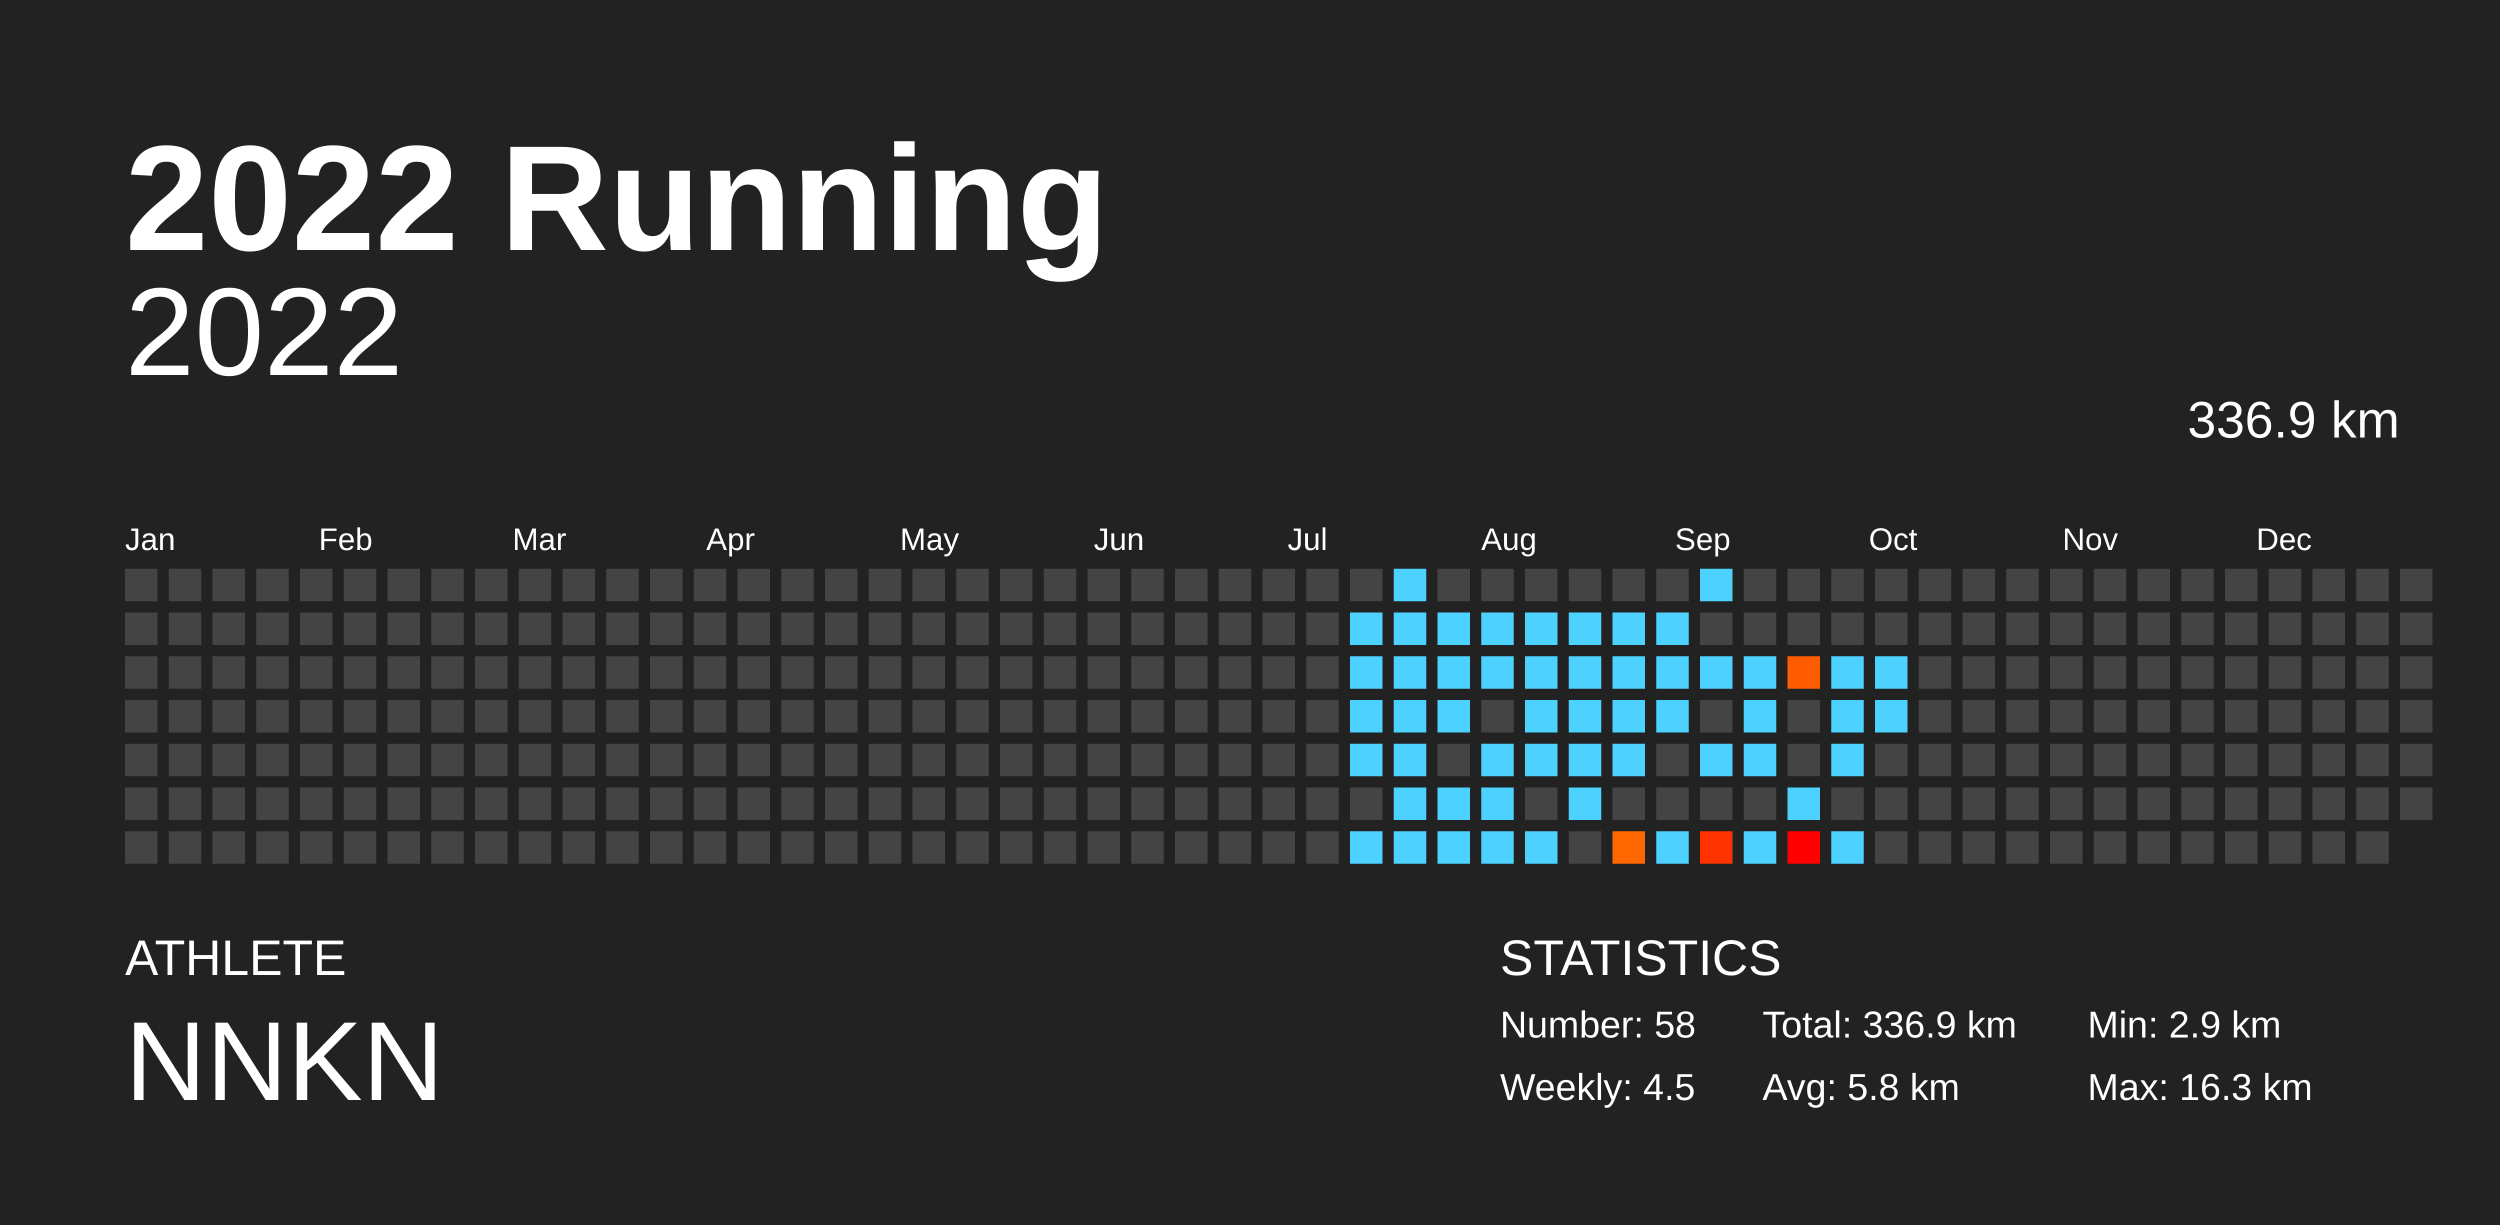
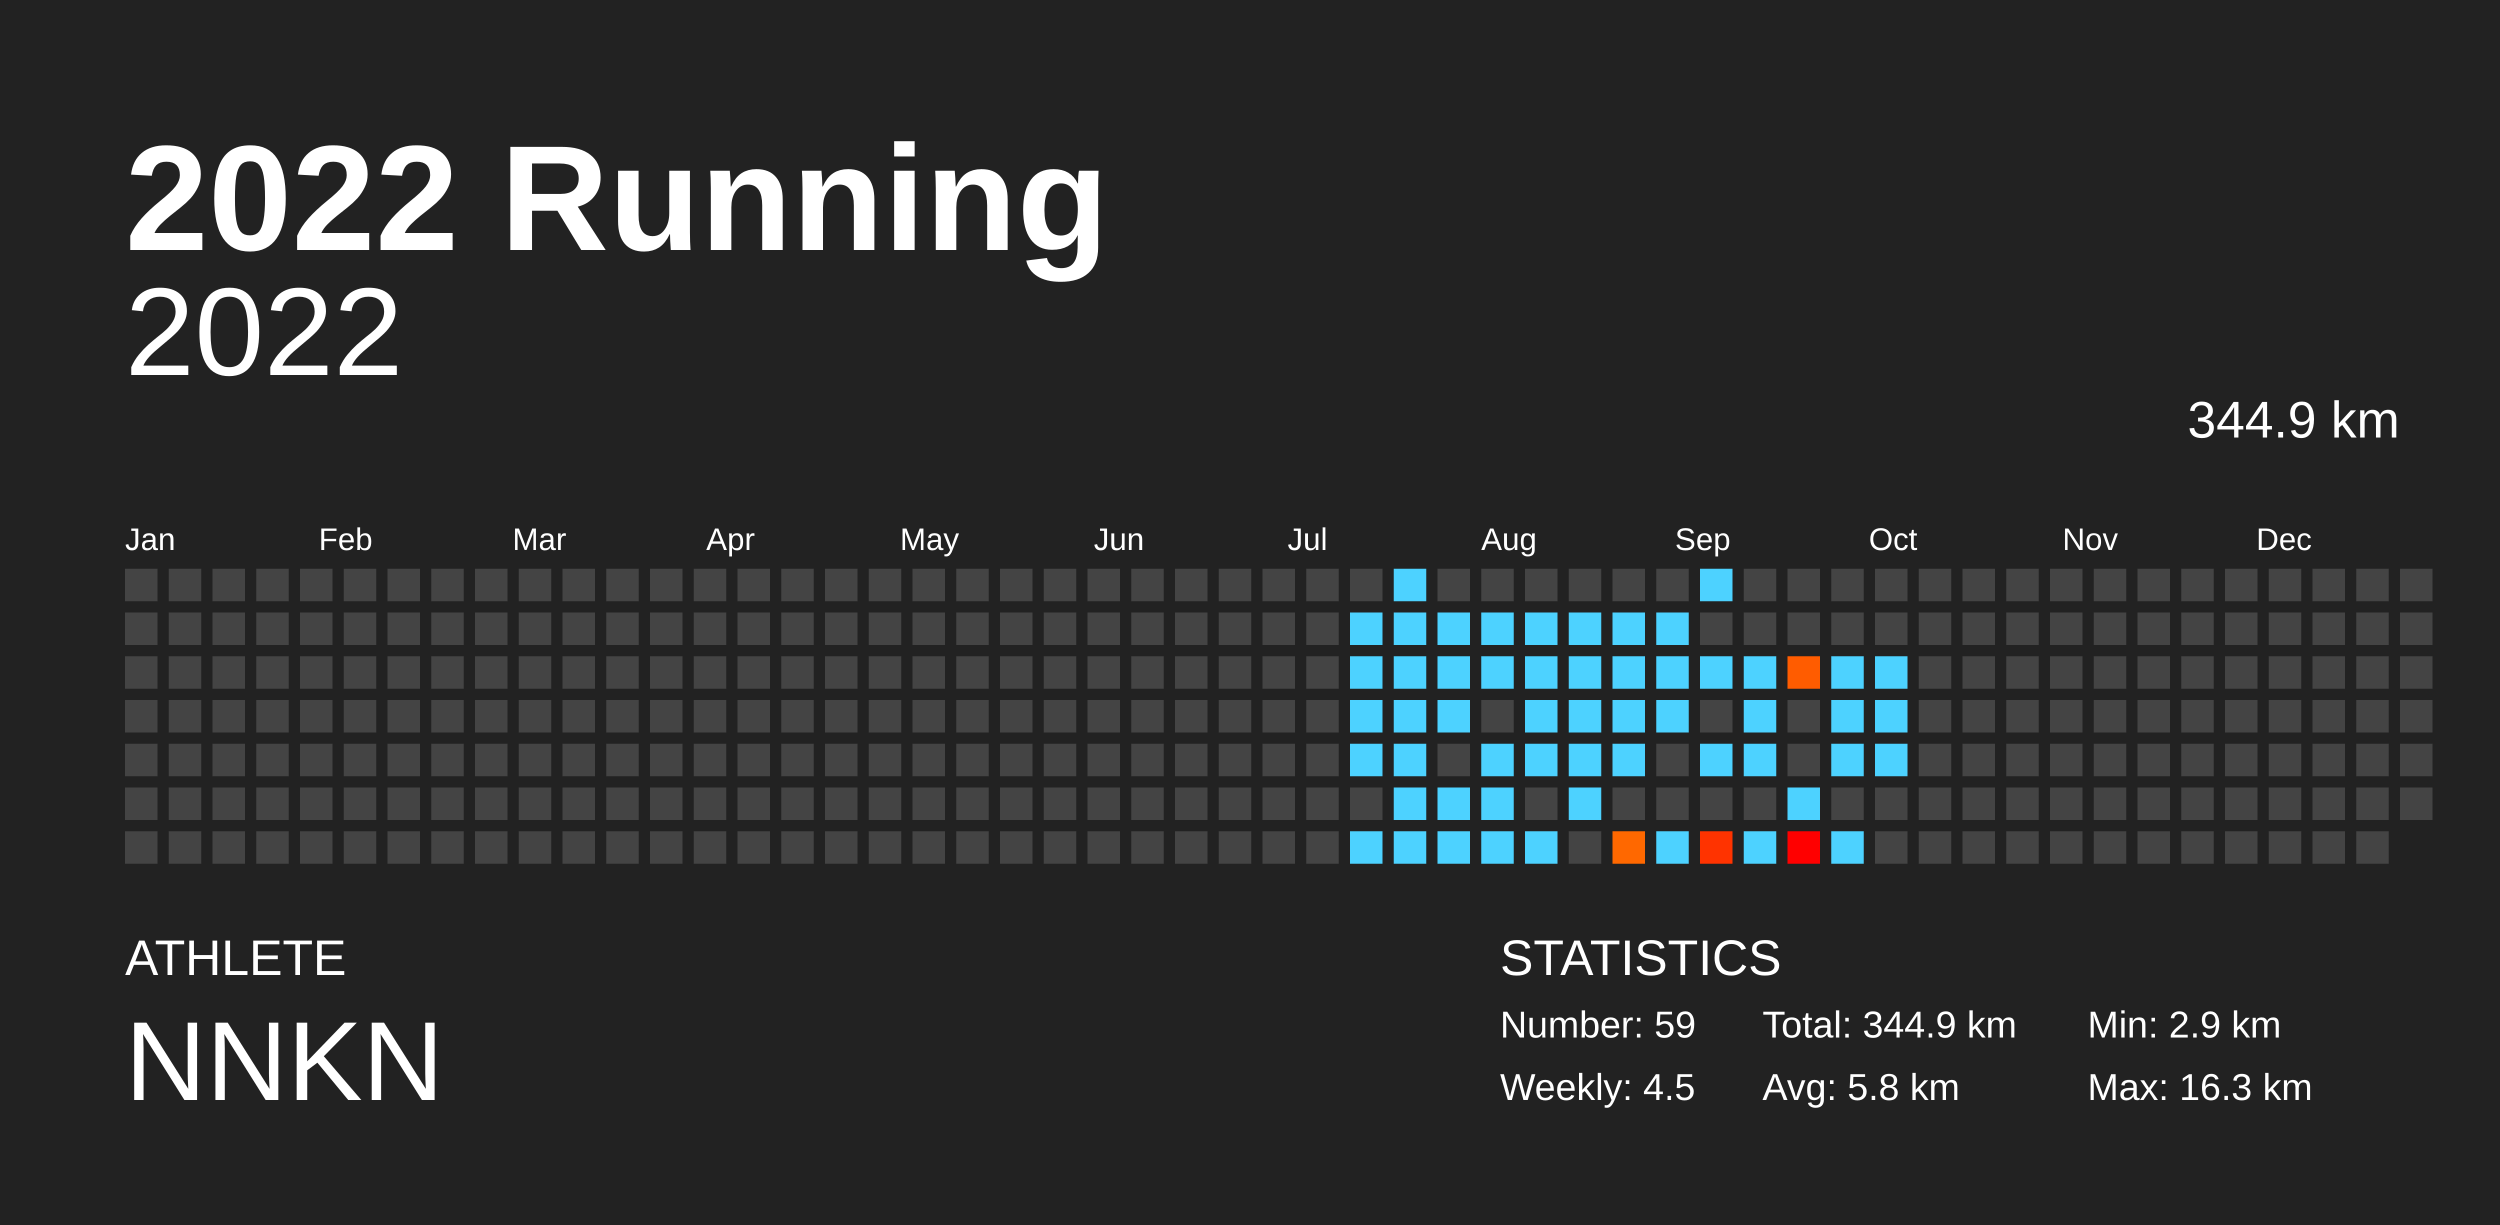
<svg xmlns="http://www.w3.org/2000/svg" baseProfile="full" height="98mm" version="1.1" viewBox="0,0,200,98" width="200mm">
  <defs />
  <rect fill="#222222" height="98" width="200" x="0" y="0" />
  <text fill="#FFFFFF" style="font-size:12px; font-family:Arial; font-weight:bold;" x="10" y="20">2022 Running</text>
  <text fill="#FFFFFF" style="font-size:4px; font-family:Arial" x="10" y="78">ATHLETE</text>
  <text fill="#FFFFFF" style="font-size:9px; font-family:Arial" x="10" y="88">NNKN</text>
  <text fill="#FFFFFF" style="font-size:4px; font-family:Arial" x="120" y="78">STATISTICS</text>
-   <text fill="#FFFFFF" style="font-size:3px; font-family:Arial" x="120" y="83">Number: 58</text>
+   <text fill="#FFFFFF" style="font-size:3px; font-family:Arial" x="120" y="83">Number: 59</text>
  <text fill="#FFFFFF" style="font-size:3px; font-family:Arial" x="120" y="88">Weekly: 4.5</text>
-   <text fill="#FFFFFF" style="font-size:3px; font-family:Arial" x="141" y="83">Total: 336.9 km</text>
+   <text fill="#FFFFFF" style="font-size:3px; font-family:Arial" x="141" y="83">Total: 344.9 km</text>
  <text fill="#FFFFFF" style="font-size:3px; font-family:Arial" x="141" y="88">Avg: 5.8 km</text>
  <text fill="#FFFFFF" style="font-size:3px; font-family:Arial" x="167" y="83">Min: 2.9 km</text>
  <text fill="#FFFFFF" style="font-size:3px; font-family:Arial" x="167" y="88">Max: 16.3 km</text>
  <text alignment-baseline="hanging" fill="#FFFFFF" style="font-size:10.0px; font-family:Arial;" x="10" y="30">2022</text>
-   <text alignment-baseline="hanging" fill="#FFFFFF" style="font-size:4.125px; font-family:Arial;" x="175" y="35">336.9 km</text>
+   <text alignment-baseline="hanging" fill="#FFFFFF" style="font-size:4.125px; font-family:Arial;" x="175" y="35">344.9 km</text>
  <text fill="#FFFFFF" style="font-size:2.5px; font-family:Arial" x="10.0" y="44">Jan</text>
  <text fill="#FFFFFF" style="font-size:2.5px; font-family:Arial" x="25.5" y="44">Feb</text>
  <text fill="#FFFFFF" style="font-size:2.5px; font-family:Arial" x="41.0" y="44">Mar</text>
  <text fill="#FFFFFF" style="font-size:2.5px; font-family:Arial" x="56.5" y="44">Apr</text>
  <text fill="#FFFFFF" style="font-size:2.5px; font-family:Arial" x="72.0" y="44">May</text>
  <text fill="#FFFFFF" style="font-size:2.5px; font-family:Arial" x="87.5" y="44">Jun</text>
  <text fill="#FFFFFF" style="font-size:2.5px; font-family:Arial" x="103.0" y="44">Jul</text>
  <text fill="#FFFFFF" style="font-size:2.5px; font-family:Arial" x="118.5" y="44">Aug</text>
  <text fill="#FFFFFF" style="font-size:2.5px; font-family:Arial" x="134.0" y="44">Sep</text>
  <text fill="#FFFFFF" style="font-size:2.5px; font-family:Arial" x="149.5" y="44">Oct</text>
  <text fill="#FFFFFF" style="font-size:2.5px; font-family:Arial" x="165.0" y="44">Nov</text>
  <text fill="#FFFFFF" style="font-size:2.5px; font-family:Arial" x="180.5" y="44">Dec</text>
  <rect fill="#444444" height="2.6" width="2.6" x="10.0" y="45.5" />
  <rect fill="#444444" height="2.6" width="2.6" x="10.0" y="49.0" />
  <rect fill="#444444" height="2.6" width="2.6" x="10.0" y="52.5" />
  <rect fill="#444444" height="2.6" width="2.6" x="10.0" y="56.0" />
  <rect fill="#444444" height="2.6" width="2.6" x="10.0" y="59.5" />
  <rect fill="#444444" height="2.6" width="2.6" x="10.0" y="63.0" />
  <rect fill="#444444" height="2.6" width="2.6" x="10.0" y="66.5" />
  <rect fill="#444444" height="2.6" width="2.6" x="13.5" y="45.5" />
  <rect fill="#444444" height="2.6" width="2.6" x="13.5" y="49.0" />
  <rect fill="#444444" height="2.6" width="2.6" x="13.5" y="52.5" />
  <rect fill="#444444" height="2.6" width="2.6" x="13.5" y="56.0" />
  <rect fill="#444444" height="2.6" width="2.6" x="13.5" y="59.5" />
  <rect fill="#444444" height="2.6" width="2.6" x="13.5" y="63.0" />
  <rect fill="#444444" height="2.6" width="2.6" x="13.5" y="66.5" />
  <rect fill="#444444" height="2.6" width="2.6" x="17.0" y="45.5" />
  <rect fill="#444444" height="2.6" width="2.6" x="17.0" y="49.0" />
  <rect fill="#444444" height="2.6" width="2.6" x="17.0" y="52.5" />
  <rect fill="#444444" height="2.6" width="2.6" x="17.0" y="56.0" />
  <rect fill="#444444" height="2.6" width="2.6" x="17.0" y="59.5" />
  <rect fill="#444444" height="2.6" width="2.6" x="17.0" y="63.0" />
  <rect fill="#444444" height="2.6" width="2.6" x="17.0" y="66.5" />
  <rect fill="#444444" height="2.6" width="2.6" x="20.5" y="45.5" />
  <rect fill="#444444" height="2.6" width="2.6" x="20.5" y="49.0" />
  <rect fill="#444444" height="2.6" width="2.6" x="20.5" y="52.5" />
  <rect fill="#444444" height="2.6" width="2.6" x="20.5" y="56.0" />
  <rect fill="#444444" height="2.6" width="2.6" x="20.5" y="59.5" />
  <rect fill="#444444" height="2.6" width="2.6" x="20.5" y="63.0" />
  <rect fill="#444444" height="2.6" width="2.6" x="20.5" y="66.5" />
  <rect fill="#444444" height="2.6" width="2.6" x="24.0" y="45.5" />
  <rect fill="#444444" height="2.6" width="2.6" x="24.0" y="49.0" />
  <rect fill="#444444" height="2.6" width="2.6" x="24.0" y="52.5" />
  <rect fill="#444444" height="2.6" width="2.6" x="24.0" y="56.0" />
  <rect fill="#444444" height="2.6" width="2.6" x="24.0" y="59.5" />
  <rect fill="#444444" height="2.6" width="2.6" x="24.0" y="63.0" />
  <rect fill="#444444" height="2.6" width="2.6" x="24.0" y="66.5" />
  <rect fill="#444444" height="2.6" width="2.6" x="27.5" y="45.5" />
  <rect fill="#444444" height="2.6" width="2.6" x="27.5" y="49.0" />
  <rect fill="#444444" height="2.6" width="2.6" x="27.5" y="52.5" />
  <rect fill="#444444" height="2.6" width="2.6" x="27.5" y="56.0" />
  <rect fill="#444444" height="2.6" width="2.6" x="27.5" y="59.5" />
  <rect fill="#444444" height="2.6" width="2.6" x="27.5" y="63.0" />
  <rect fill="#444444" height="2.6" width="2.6" x="27.5" y="66.5" />
  <rect fill="#444444" height="2.6" width="2.6" x="31.0" y="45.5" />
  <rect fill="#444444" height="2.6" width="2.6" x="31.0" y="49.0" />
  <rect fill="#444444" height="2.6" width="2.6" x="31.0" y="52.5" />
  <rect fill="#444444" height="2.6" width="2.6" x="31.0" y="56.0" />
  <rect fill="#444444" height="2.6" width="2.6" x="31.0" y="59.5" />
  <rect fill="#444444" height="2.6" width="2.6" x="31.0" y="63.0" />
  <rect fill="#444444" height="2.6" width="2.6" x="31.0" y="66.5" />
  <rect fill="#444444" height="2.6" width="2.6" x="34.5" y="45.5" />
  <rect fill="#444444" height="2.6" width="2.6" x="34.5" y="49.0" />
  <rect fill="#444444" height="2.6" width="2.6" x="34.5" y="52.5" />
  <rect fill="#444444" height="2.6" width="2.6" x="34.5" y="56.0" />
  <rect fill="#444444" height="2.6" width="2.6" x="34.5" y="59.5" />
  <rect fill="#444444" height="2.6" width="2.6" x="34.5" y="63.0" />
  <rect fill="#444444" height="2.6" width="2.6" x="34.5" y="66.5" />
  <rect fill="#444444" height="2.6" width="2.6" x="38.0" y="45.5" />
  <rect fill="#444444" height="2.6" width="2.6" x="38.0" y="49.0" />
  <rect fill="#444444" height="2.6" width="2.6" x="38.0" y="52.5" />
  <rect fill="#444444" height="2.6" width="2.6" x="38.0" y="56.0" />
  <rect fill="#444444" height="2.6" width="2.6" x="38.0" y="59.5" />
  <rect fill="#444444" height="2.6" width="2.6" x="38.0" y="63.0" />
  <rect fill="#444444" height="2.6" width="2.6" x="38.0" y="66.5" />
  <rect fill="#444444" height="2.6" width="2.6" x="41.5" y="45.5" />
  <rect fill="#444444" height="2.6" width="2.6" x="41.5" y="49.0" />
  <rect fill="#444444" height="2.6" width="2.6" x="41.5" y="52.5" />
  <rect fill="#444444" height="2.6" width="2.6" x="41.5" y="56.0" />
  <rect fill="#444444" height="2.6" width="2.6" x="41.5" y="59.5" />
  <rect fill="#444444" height="2.6" width="2.6" x="41.5" y="63.0" />
  <rect fill="#444444" height="2.6" width="2.6" x="41.5" y="66.5" />
  <rect fill="#444444" height="2.6" width="2.6" x="45.0" y="45.5" />
  <rect fill="#444444" height="2.6" width="2.6" x="45.0" y="49.0" />
  <rect fill="#444444" height="2.6" width="2.6" x="45.0" y="52.5" />
  <rect fill="#444444" height="2.6" width="2.6" x="45.0" y="56.0" />
  <rect fill="#444444" height="2.6" width="2.6" x="45.0" y="59.5" />
  <rect fill="#444444" height="2.6" width="2.6" x="45.0" y="63.0" />
  <rect fill="#444444" height="2.6" width="2.6" x="45.0" y="66.5" />
  <rect fill="#444444" height="2.6" width="2.6" x="48.5" y="45.5" />
  <rect fill="#444444" height="2.6" width="2.6" x="48.5" y="49.0" />
  <rect fill="#444444" height="2.6" width="2.6" x="48.5" y="52.5" />
  <rect fill="#444444" height="2.6" width="2.6" x="48.5" y="56.0" />
  <rect fill="#444444" height="2.6" width="2.6" x="48.5" y="59.5" />
  <rect fill="#444444" height="2.6" width="2.6" x="48.5" y="63.0" />
  <rect fill="#444444" height="2.6" width="2.6" x="48.5" y="66.5" />
  <rect fill="#444444" height="2.6" width="2.6" x="52.0" y="45.5" />
  <rect fill="#444444" height="2.6" width="2.6" x="52.0" y="49.0" />
  <rect fill="#444444" height="2.6" width="2.6" x="52.0" y="52.5" />
  <rect fill="#444444" height="2.6" width="2.6" x="52.0" y="56.0" />
  <rect fill="#444444" height="2.6" width="2.6" x="52.0" y="59.5" />
  <rect fill="#444444" height="2.6" width="2.6" x="52.0" y="63.0" />
  <rect fill="#444444" height="2.6" width="2.6" x="52.0" y="66.5" />
  <rect fill="#444444" height="2.6" width="2.6" x="55.5" y="45.5" />
  <rect fill="#444444" height="2.6" width="2.6" x="55.5" y="49.0" />
  <rect fill="#444444" height="2.6" width="2.6" x="55.5" y="52.5" />
  <rect fill="#444444" height="2.6" width="2.6" x="55.5" y="56.0" />
  <rect fill="#444444" height="2.6" width="2.6" x="55.5" y="59.5" />
  <rect fill="#444444" height="2.6" width="2.6" x="55.5" y="63.0" />
  <rect fill="#444444" height="2.6" width="2.6" x="55.5" y="66.5" />
  <rect fill="#444444" height="2.6" width="2.6" x="59.0" y="45.5" />
  <rect fill="#444444" height="2.6" width="2.6" x="59.0" y="49.0" />
  <rect fill="#444444" height="2.6" width="2.6" x="59.0" y="52.5" />
  <rect fill="#444444" height="2.6" width="2.6" x="59.0" y="56.0" />
  <rect fill="#444444" height="2.6" width="2.6" x="59.0" y="59.5" />
  <rect fill="#444444" height="2.6" width="2.6" x="59.0" y="63.0" />
  <rect fill="#444444" height="2.6" width="2.6" x="59.0" y="66.5" />
  <rect fill="#444444" height="2.6" width="2.6" x="62.5" y="45.5" />
  <rect fill="#444444" height="2.6" width="2.6" x="62.5" y="49.0" />
  <rect fill="#444444" height="2.6" width="2.6" x="62.5" y="52.5" />
  <rect fill="#444444" height="2.6" width="2.6" x="62.5" y="56.0" />
  <rect fill="#444444" height="2.6" width="2.6" x="62.5" y="59.5" />
  <rect fill="#444444" height="2.6" width="2.6" x="62.5" y="63.0" />
  <rect fill="#444444" height="2.6" width="2.6" x="62.5" y="66.5" />
  <rect fill="#444444" height="2.6" width="2.6" x="66.0" y="45.5" />
  <rect fill="#444444" height="2.6" width="2.6" x="66.0" y="49.0" />
  <rect fill="#444444" height="2.6" width="2.6" x="66.0" y="52.5" />
  <rect fill="#444444" height="2.6" width="2.6" x="66.0" y="56.0" />
  <rect fill="#444444" height="2.6" width="2.6" x="66.0" y="59.5" />
  <rect fill="#444444" height="2.6" width="2.6" x="66.0" y="63.0" />
  <rect fill="#444444" height="2.6" width="2.6" x="66.0" y="66.5" />
  <rect fill="#444444" height="2.6" width="2.6" x="69.5" y="45.5" />
  <rect fill="#444444" height="2.6" width="2.6" x="69.5" y="49.0" />
  <rect fill="#444444" height="2.6" width="2.6" x="69.5" y="52.5" />
  <rect fill="#444444" height="2.6" width="2.6" x="69.5" y="56.0" />
  <rect fill="#444444" height="2.6" width="2.6" x="69.5" y="59.5" />
  <rect fill="#444444" height="2.6" width="2.6" x="69.5" y="63.0" />
  <rect fill="#444444" height="2.6" width="2.6" x="69.5" y="66.5" />
  <rect fill="#444444" height="2.6" width="2.6" x="73.0" y="45.5" />
  <rect fill="#444444" height="2.6" width="2.6" x="73.0" y="49.0" />
  <rect fill="#444444" height="2.6" width="2.6" x="73.0" y="52.5" />
  <rect fill="#444444" height="2.6" width="2.6" x="73.0" y="56.0" />
  <rect fill="#444444" height="2.6" width="2.6" x="73.0" y="59.5" />
  <rect fill="#444444" height="2.6" width="2.6" x="73.0" y="63.0" />
  <rect fill="#444444" height="2.6" width="2.6" x="73.0" y="66.5" />
  <rect fill="#444444" height="2.6" width="2.6" x="76.5" y="45.5" />
  <rect fill="#444444" height="2.6" width="2.6" x="76.5" y="49.0" />
  <rect fill="#444444" height="2.6" width="2.6" x="76.5" y="52.5" />
  <rect fill="#444444" height="2.6" width="2.6" x="76.5" y="56.0" />
  <rect fill="#444444" height="2.6" width="2.6" x="76.5" y="59.5" />
  <rect fill="#444444" height="2.6" width="2.6" x="76.5" y="63.0" />
  <rect fill="#444444" height="2.6" width="2.6" x="76.5" y="66.5" />
  <rect fill="#444444" height="2.6" width="2.6" x="80.0" y="45.5" />
  <rect fill="#444444" height="2.6" width="2.6" x="80.0" y="49.0" />
  <rect fill="#444444" height="2.6" width="2.6" x="80.0" y="52.5" />
  <rect fill="#444444" height="2.6" width="2.6" x="80.0" y="56.0" />
  <rect fill="#444444" height="2.6" width="2.6" x="80.0" y="59.5" />
  <rect fill="#444444" height="2.6" width="2.6" x="80.0" y="63.0" />
  <rect fill="#444444" height="2.6" width="2.6" x="80.0" y="66.5" />
  <rect fill="#444444" height="2.6" width="2.6" x="83.5" y="45.5" />
  <rect fill="#444444" height="2.6" width="2.6" x="83.5" y="49.0" />
  <rect fill="#444444" height="2.6" width="2.6" x="83.5" y="52.5" />
  <rect fill="#444444" height="2.6" width="2.6" x="83.5" y="56.0" />
  <rect fill="#444444" height="2.6" width="2.6" x="83.5" y="59.5" />
  <rect fill="#444444" height="2.6" width="2.6" x="83.5" y="63.0" />
  <rect fill="#444444" height="2.6" width="2.6" x="83.5" y="66.5" />
  <rect fill="#444444" height="2.6" width="2.6" x="87.0" y="45.5" />
  <rect fill="#444444" height="2.6" width="2.6" x="87.0" y="49.0" />
  <rect fill="#444444" height="2.6" width="2.6" x="87.0" y="52.5" />
  <rect fill="#444444" height="2.6" width="2.6" x="87.0" y="56.0" />
  <rect fill="#444444" height="2.6" width="2.6" x="87.0" y="59.5" />
  <rect fill="#444444" height="2.6" width="2.6" x="87.0" y="63.0" />
  <rect fill="#444444" height="2.6" width="2.6" x="87.0" y="66.5" />
  <rect fill="#444444" height="2.6" width="2.6" x="90.5" y="45.5" />
  <rect fill="#444444" height="2.6" width="2.6" x="90.5" y="49.0" />
  <rect fill="#444444" height="2.6" width="2.6" x="90.5" y="52.5" />
  <rect fill="#444444" height="2.6" width="2.6" x="90.5" y="56.0" />
  <rect fill="#444444" height="2.6" width="2.6" x="90.5" y="59.5" />
  <rect fill="#444444" height="2.6" width="2.6" x="90.5" y="63.0" />
  <rect fill="#444444" height="2.6" width="2.6" x="90.5" y="66.5" />
  <rect fill="#444444" height="2.6" width="2.6" x="94.0" y="45.5" />
  <rect fill="#444444" height="2.6" width="2.6" x="94.0" y="49.0" />
  <rect fill="#444444" height="2.6" width="2.6" x="94.0" y="52.5" />
  <rect fill="#444444" height="2.6" width="2.6" x="94.0" y="56.0" />
  <rect fill="#444444" height="2.6" width="2.6" x="94.0" y="59.5" />
  <rect fill="#444444" height="2.6" width="2.6" x="94.0" y="63.0" />
  <rect fill="#444444" height="2.6" width="2.6" x="94.0" y="66.5" />
  <rect fill="#444444" height="2.6" width="2.6" x="97.5" y="45.5" />
  <rect fill="#444444" height="2.6" width="2.6" x="97.5" y="49.0" />
  <rect fill="#444444" height="2.6" width="2.6" x="97.5" y="52.5" />
  <rect fill="#444444" height="2.6" width="2.6" x="97.5" y="56.0" />
  <rect fill="#444444" height="2.6" width="2.6" x="97.5" y="59.5" />
  <rect fill="#444444" height="2.6" width="2.6" x="97.5" y="63.0" />
  <rect fill="#444444" height="2.6" width="2.6" x="97.5" y="66.5" />
  <rect fill="#444444" height="2.6" width="2.6" x="101.0" y="45.5" />
  <rect fill="#444444" height="2.6" width="2.6" x="101.0" y="49.0" />
  <rect fill="#444444" height="2.6" width="2.6" x="101.0" y="52.5" />
  <rect fill="#444444" height="2.6" width="2.6" x="101.0" y="56.0" />
  <rect fill="#444444" height="2.6" width="2.6" x="101.0" y="59.5" />
  <rect fill="#444444" height="2.6" width="2.6" x="101.0" y="63.0" />
  <rect fill="#444444" height="2.6" width="2.6" x="101.0" y="66.5" />
  <rect fill="#444444" height="2.6" width="2.6" x="104.5" y="45.5" />
  <rect fill="#444444" height="2.6" width="2.6" x="104.5" y="49.0" />
  <rect fill="#444444" height="2.6" width="2.6" x="104.5" y="52.5" />
  <rect fill="#444444" height="2.6" width="2.6" x="104.5" y="56.0" />
  <rect fill="#444444" height="2.6" width="2.6" x="104.5" y="59.5" />
  <rect fill="#444444" height="2.6" width="2.6" x="104.5" y="63.0" />
  <rect fill="#444444" height="2.6" width="2.6" x="104.5" y="66.5" />
  <rect fill="#444444" height="2.6" width="2.6" x="108.0" y="45.5" />
  <rect fill="#4dd2ff" height="2.6" width="2.6" x="108.0" y="49.0" />
  <rect fill="#4dd2ff" height="2.6" width="2.6" x="108.0" y="52.5" />
  <rect fill="#4dd2ff" height="2.6" width="2.6" x="108.0" y="56.0" />
  <rect fill="#4dd2ff" height="2.6" width="2.6" x="108.0" y="59.5" />
  <rect fill="#444444" height="2.6" width="2.6" x="108.0" y="63.0" />
  <rect fill="#4dd2ff" height="2.6" width="2.6" x="108.0" y="66.5" />
  <rect fill="#4dd2ff" height="2.6" width="2.6" x="111.5" y="45.5" />
  <rect fill="#4dd2ff" height="2.6" width="2.6" x="111.5" y="49.0" />
  <rect fill="#4dd2ff" height="2.6" width="2.6" x="111.5" y="52.5" />
  <rect fill="#4dd2ff" height="2.6" width="2.6" x="111.5" y="56.0" />
  <rect fill="#4dd2ff" height="2.6" width="2.6" x="111.5" y="59.5" />
  <rect fill="#4dd2ff" height="2.6" width="2.6" x="111.5" y="63.0" />
  <rect fill="#4dd2ff" height="2.6" width="2.6" x="111.5" y="66.5" />
  <rect fill="#444444" height="2.6" width="2.6" x="115.0" y="45.5" />
  <rect fill="#4dd2ff" height="2.6" width="2.6" x="115.0" y="49.0" />
  <rect fill="#4dd2ff" height="2.6" width="2.6" x="115.0" y="52.5" />
  <rect fill="#4dd2ff" height="2.6" width="2.6" x="115.0" y="56.0" />
  <rect fill="#444444" height="2.6" width="2.6" x="115.0" y="59.5" />
  <rect fill="#4dd2ff" height="2.6" width="2.6" x="115.0" y="63.0" />
  <rect fill="#4dd2ff" height="2.6" width="2.6" x="115.0" y="66.5" />
  <rect fill="#444444" height="2.6" width="2.6" x="118.5" y="45.5" />
  <rect fill="#4dd2ff" height="2.6" width="2.6" x="118.5" y="49.0" />
  <rect fill="#4dd2ff" height="2.6" width="2.6" x="118.5" y="52.5" />
  <rect fill="#444444" height="2.6" width="2.6" x="118.5" y="56.0" />
  <rect fill="#4dd2ff" height="2.6" width="2.6" x="118.5" y="59.5" />
  <rect fill="#4dd2ff" height="2.6" width="2.6" x="118.5" y="63.0" />
  <rect fill="#4dd2ff" height="2.6" width="2.6" x="118.5" y="66.5" />
  <rect fill="#444444" height="2.6" width="2.6" x="122.0" y="45.5" />
  <rect fill="#4dd2ff" height="2.6" width="2.6" x="122.0" y="49.0" />
  <rect fill="#4dd2ff" height="2.6" width="2.6" x="122.0" y="52.5" />
  <rect fill="#4dd2ff" height="2.6" width="2.6" x="122.0" y="56.0" />
  <rect fill="#4dd2ff" height="2.6" width="2.6" x="122.0" y="59.5" />
  <rect fill="#444444" height="2.6" width="2.6" x="122.0" y="63.0" />
  <rect fill="#4dd2ff" height="2.6" width="2.6" x="122.0" y="66.5" />
  <rect fill="#444444" height="2.6" width="2.6" x="125.5" y="45.5" />
  <rect fill="#4dd2ff" height="2.6" width="2.6" x="125.5" y="49.0" />
  <rect fill="#4dd2ff" height="2.6" width="2.6" x="125.5" y="52.5" />
  <rect fill="#4dd2ff" height="2.6" width="2.6" x="125.5" y="56.0" />
  <rect fill="#4dd2ff" height="2.6" width="2.6" x="125.5" y="59.5" />
  <rect fill="#4dd2ff" height="2.6" width="2.6" x="125.5" y="63.0" />
  <rect fill="#444444" height="2.6" width="2.6" x="125.5" y="66.5" />
  <rect fill="#444444" height="2.6" width="2.6" x="129.0" y="45.5" />
  <rect fill="#4dd2ff" height="2.6" width="2.6" x="129.0" y="49.0" />
  <rect fill="#4dd2ff" height="2.6" width="2.6" x="129.0" y="52.5" />
  <rect fill="#4dd2ff" height="2.6" width="2.6" x="129.0" y="56.0" />
  <rect fill="#4dd2ff" height="2.6" width="2.6" x="129.0" y="59.5" />
  <rect fill="#444444" height="2.6" width="2.6" x="129.0" y="63.0" />
  <rect fill="#ff6800" height="2.6" width="2.6" x="129.0" y="66.5" />
  <rect fill="#444444" height="2.6" width="2.6" x="132.5" y="45.5" />
  <rect fill="#4dd2ff" height="2.6" width="2.6" x="132.5" y="49.0" />
  <rect fill="#4dd2ff" height="2.6" width="2.6" x="132.5" y="52.5" />
  <rect fill="#4dd2ff" height="2.6" width="2.6" x="132.5" y="56.0" />
  <rect fill="#444444" height="2.6" width="2.6" x="132.5" y="59.5" />
  <rect fill="#444444" height="2.6" width="2.6" x="132.5" y="63.0" />
  <rect fill="#4dd2ff" height="2.6" width="2.6" x="132.5" y="66.5" />
  <rect fill="#4dd2ff" height="2.6" width="2.6" x="136.0" y="45.5" />
  <rect fill="#444444" height="2.6" width="2.6" x="136.0" y="49.0" />
  <rect fill="#4dd2ff" height="2.6" width="2.6" x="136.0" y="52.5" />
  <rect fill="#444444" height="2.6" width="2.6" x="136.0" y="56.0" />
  <rect fill="#4dd2ff" height="2.6" width="2.6" x="136.0" y="59.5" />
  <rect fill="#444444" height="2.6" width="2.6" x="136.0" y="63.0" />
  <rect fill="#ff3300" height="2.6" width="2.6" x="136.0" y="66.5" />
  <rect fill="#444444" height="2.6" width="2.6" x="139.5" y="45.5" />
  <rect fill="#444444" height="2.6" width="2.6" x="139.5" y="49.0" />
  <rect fill="#4dd2ff" height="2.6" width="2.6" x="139.5" y="52.5" />
  <rect fill="#4dd2ff" height="2.6" width="2.6" x="139.5" y="56.0" />
  <rect fill="#4dd2ff" height="2.6" width="2.6" x="139.5" y="59.5" />
  <rect fill="#444444" height="2.6" width="2.6" x="139.5" y="63.0" />
  <rect fill="#4dd2ff" height="2.6" width="2.6" x="139.5" y="66.5" />
  <rect fill="#444444" height="2.6" width="2.6" x="143.0" y="45.5" />
  <rect fill="#444444" height="2.6" width="2.6" x="143.0" y="49.0" />
  <rect fill="#ff5c00" height="2.6" width="2.6" x="143.0" y="52.5" />
  <rect fill="#444444" height="2.6" width="2.6" x="143.0" y="56.0" />
  <rect fill="#444444" height="2.6" width="2.6" x="143.0" y="59.5" />
  <rect fill="#4dd2ff" height="2.6" width="2.6" x="143.0" y="63.0" />
  <rect fill="#ff0000" height="2.6" width="2.6" x="143.0" y="66.5" />
  <rect fill="#444444" height="2.6" width="2.6" x="146.5" y="45.5" />
  <rect fill="#444444" height="2.6" width="2.6" x="146.5" y="49.0" />
  <rect fill="#4dd2ff" height="2.6" width="2.6" x="146.5" y="52.5" />
  <rect fill="#4dd2ff" height="2.6" width="2.6" x="146.5" y="56.0" />
  <rect fill="#4dd2ff" height="2.6" width="2.6" x="146.5" y="59.5" />
  <rect fill="#444444" height="2.6" width="2.6" x="146.5" y="63.0" />
  <rect fill="#4dd2ff" height="2.6" width="2.6" x="146.5" y="66.5" />
  <rect fill="#444444" height="2.6" width="2.6" x="150.0" y="45.5" />
  <rect fill="#444444" height="2.6" width="2.6" x="150.0" y="49.0" />
  <rect fill="#4dd2ff" height="2.6" width="2.6" x="150.0" y="52.5" />
  <rect fill="#4dd2ff" height="2.6" width="2.6" x="150.0" y="56.0" />
-   <rect fill="#444444" height="2.6" width="2.6" x="150.0" y="59.5" />
+   <rect fill="#4dd2ff" height="2.6" width="2.6" x="150.0" y="59.5" />
  <rect fill="#444444" height="2.6" width="2.6" x="150.0" y="63.0" />
  <rect fill="#444444" height="2.6" width="2.6" x="150.0" y="66.5" />
  <rect fill="#444444" height="2.6" width="2.6" x="153.5" y="45.5" />
  <rect fill="#444444" height="2.6" width="2.6" x="153.5" y="49.0" />
  <rect fill="#444444" height="2.6" width="2.6" x="153.5" y="52.5" />
  <rect fill="#444444" height="2.6" width="2.6" x="153.5" y="56.0" />
  <rect fill="#444444" height="2.6" width="2.6" x="153.5" y="59.5" />
  <rect fill="#444444" height="2.6" width="2.6" x="153.5" y="63.0" />
  <rect fill="#444444" height="2.6" width="2.6" x="153.5" y="66.5" />
  <rect fill="#444444" height="2.6" width="2.6" x="157.0" y="45.5" />
  <rect fill="#444444" height="2.6" width="2.6" x="157.0" y="49.0" />
  <rect fill="#444444" height="2.6" width="2.6" x="157.0" y="52.5" />
  <rect fill="#444444" height="2.6" width="2.6" x="157.0" y="56.0" />
  <rect fill="#444444" height="2.6" width="2.6" x="157.0" y="59.5" />
  <rect fill="#444444" height="2.6" width="2.6" x="157.0" y="63.0" />
  <rect fill="#444444" height="2.6" width="2.6" x="157.0" y="66.5" />
  <rect fill="#444444" height="2.6" width="2.6" x="160.5" y="45.5" />
  <rect fill="#444444" height="2.6" width="2.6" x="160.5" y="49.0" />
  <rect fill="#444444" height="2.6" width="2.6" x="160.5" y="52.5" />
  <rect fill="#444444" height="2.6" width="2.6" x="160.5" y="56.0" />
  <rect fill="#444444" height="2.6" width="2.6" x="160.5" y="59.5" />
  <rect fill="#444444" height="2.6" width="2.6" x="160.5" y="63.0" />
  <rect fill="#444444" height="2.6" width="2.6" x="160.5" y="66.5" />
  <rect fill="#444444" height="2.6" width="2.6" x="164.0" y="45.5" />
  <rect fill="#444444" height="2.6" width="2.6" x="164.0" y="49.0" />
  <rect fill="#444444" height="2.6" width="2.6" x="164.0" y="52.5" />
  <rect fill="#444444" height="2.6" width="2.6" x="164.0" y="56.0" />
  <rect fill="#444444" height="2.6" width="2.6" x="164.0" y="59.5" />
  <rect fill="#444444" height="2.6" width="2.6" x="164.0" y="63.0" />
  <rect fill="#444444" height="2.6" width="2.6" x="164.0" y="66.5" />
  <rect fill="#444444" height="2.6" width="2.6" x="167.5" y="45.5" />
  <rect fill="#444444" height="2.6" width="2.6" x="167.5" y="49.0" />
  <rect fill="#444444" height="2.6" width="2.6" x="167.5" y="52.5" />
  <rect fill="#444444" height="2.6" width="2.6" x="167.5" y="56.0" />
  <rect fill="#444444" height="2.6" width="2.6" x="167.5" y="59.5" />
  <rect fill="#444444" height="2.6" width="2.6" x="167.5" y="63.0" />
  <rect fill="#444444" height="2.6" width="2.6" x="167.5" y="66.5" />
  <rect fill="#444444" height="2.6" width="2.6" x="171.0" y="45.5" />
  <rect fill="#444444" height="2.6" width="2.6" x="171.0" y="49.0" />
  <rect fill="#444444" height="2.6" width="2.6" x="171.0" y="52.5" />
  <rect fill="#444444" height="2.6" width="2.6" x="171.0" y="56.0" />
  <rect fill="#444444" height="2.6" width="2.6" x="171.0" y="59.5" />
  <rect fill="#444444" height="2.6" width="2.6" x="171.0" y="63.0" />
  <rect fill="#444444" height="2.6" width="2.6" x="171.0" y="66.5" />
  <rect fill="#444444" height="2.6" width="2.6" x="174.5" y="45.5" />
  <rect fill="#444444" height="2.6" width="2.6" x="174.5" y="49.0" />
  <rect fill="#444444" height="2.6" width="2.6" x="174.5" y="52.5" />
  <rect fill="#444444" height="2.6" width="2.6" x="174.5" y="56.0" />
  <rect fill="#444444" height="2.6" width="2.6" x="174.5" y="59.5" />
  <rect fill="#444444" height="2.6" width="2.6" x="174.5" y="63.0" />
  <rect fill="#444444" height="2.6" width="2.6" x="174.5" y="66.5" />
  <rect fill="#444444" height="2.6" width="2.6" x="178.0" y="45.5" />
  <rect fill="#444444" height="2.6" width="2.6" x="178.0" y="49.0" />
  <rect fill="#444444" height="2.6" width="2.6" x="178.0" y="52.5" />
  <rect fill="#444444" height="2.6" width="2.6" x="178.0" y="56.0" />
  <rect fill="#444444" height="2.6" width="2.6" x="178.0" y="59.5" />
  <rect fill="#444444" height="2.6" width="2.6" x="178.0" y="63.0" />
  <rect fill="#444444" height="2.6" width="2.6" x="178.0" y="66.5" />
  <rect fill="#444444" height="2.6" width="2.6" x="181.5" y="45.5" />
  <rect fill="#444444" height="2.6" width="2.6" x="181.5" y="49.0" />
  <rect fill="#444444" height="2.6" width="2.6" x="181.5" y="52.5" />
  <rect fill="#444444" height="2.6" width="2.6" x="181.5" y="56.0" />
  <rect fill="#444444" height="2.6" width="2.6" x="181.5" y="59.5" />
  <rect fill="#444444" height="2.6" width="2.6" x="181.5" y="63.0" />
  <rect fill="#444444" height="2.6" width="2.6" x="181.5" y="66.5" />
  <rect fill="#444444" height="2.6" width="2.6" x="185.0" y="45.5" />
  <rect fill="#444444" height="2.6" width="2.6" x="185.0" y="49.0" />
  <rect fill="#444444" height="2.6" width="2.6" x="185.0" y="52.5" />
  <rect fill="#444444" height="2.6" width="2.6" x="185.0" y="56.0" />
  <rect fill="#444444" height="2.6" width="2.6" x="185.0" y="59.5" />
  <rect fill="#444444" height="2.6" width="2.6" x="185.0" y="63.0" />
  <rect fill="#444444" height="2.6" width="2.6" x="185.0" y="66.5" />
  <rect fill="#444444" height="2.6" width="2.6" x="188.5" y="45.5" />
  <rect fill="#444444" height="2.6" width="2.6" x="188.5" y="49.0" />
  <rect fill="#444444" height="2.6" width="2.6" x="188.5" y="52.5" />
  <rect fill="#444444" height="2.6" width="2.6" x="188.5" y="56.0" />
  <rect fill="#444444" height="2.6" width="2.6" x="188.5" y="59.5" />
  <rect fill="#444444" height="2.6" width="2.6" x="188.5" y="63.0" />
  <rect fill="#444444" height="2.6" width="2.6" x="188.5" y="66.5" />
  <rect fill="#444444" height="2.6" width="2.6" x="192.0" y="45.5" />
  <rect fill="#444444" height="2.6" width="2.6" x="192.0" y="49.0" />
  <rect fill="#444444" height="2.6" width="2.6" x="192.0" y="52.5" />
  <rect fill="#444444" height="2.6" width="2.6" x="192.0" y="56.0" />
  <rect fill="#444444" height="2.6" width="2.6" x="192.0" y="59.5" />
  <rect fill="#444444" height="2.6" width="2.6" x="192.0" y="63.0" />
</svg>
